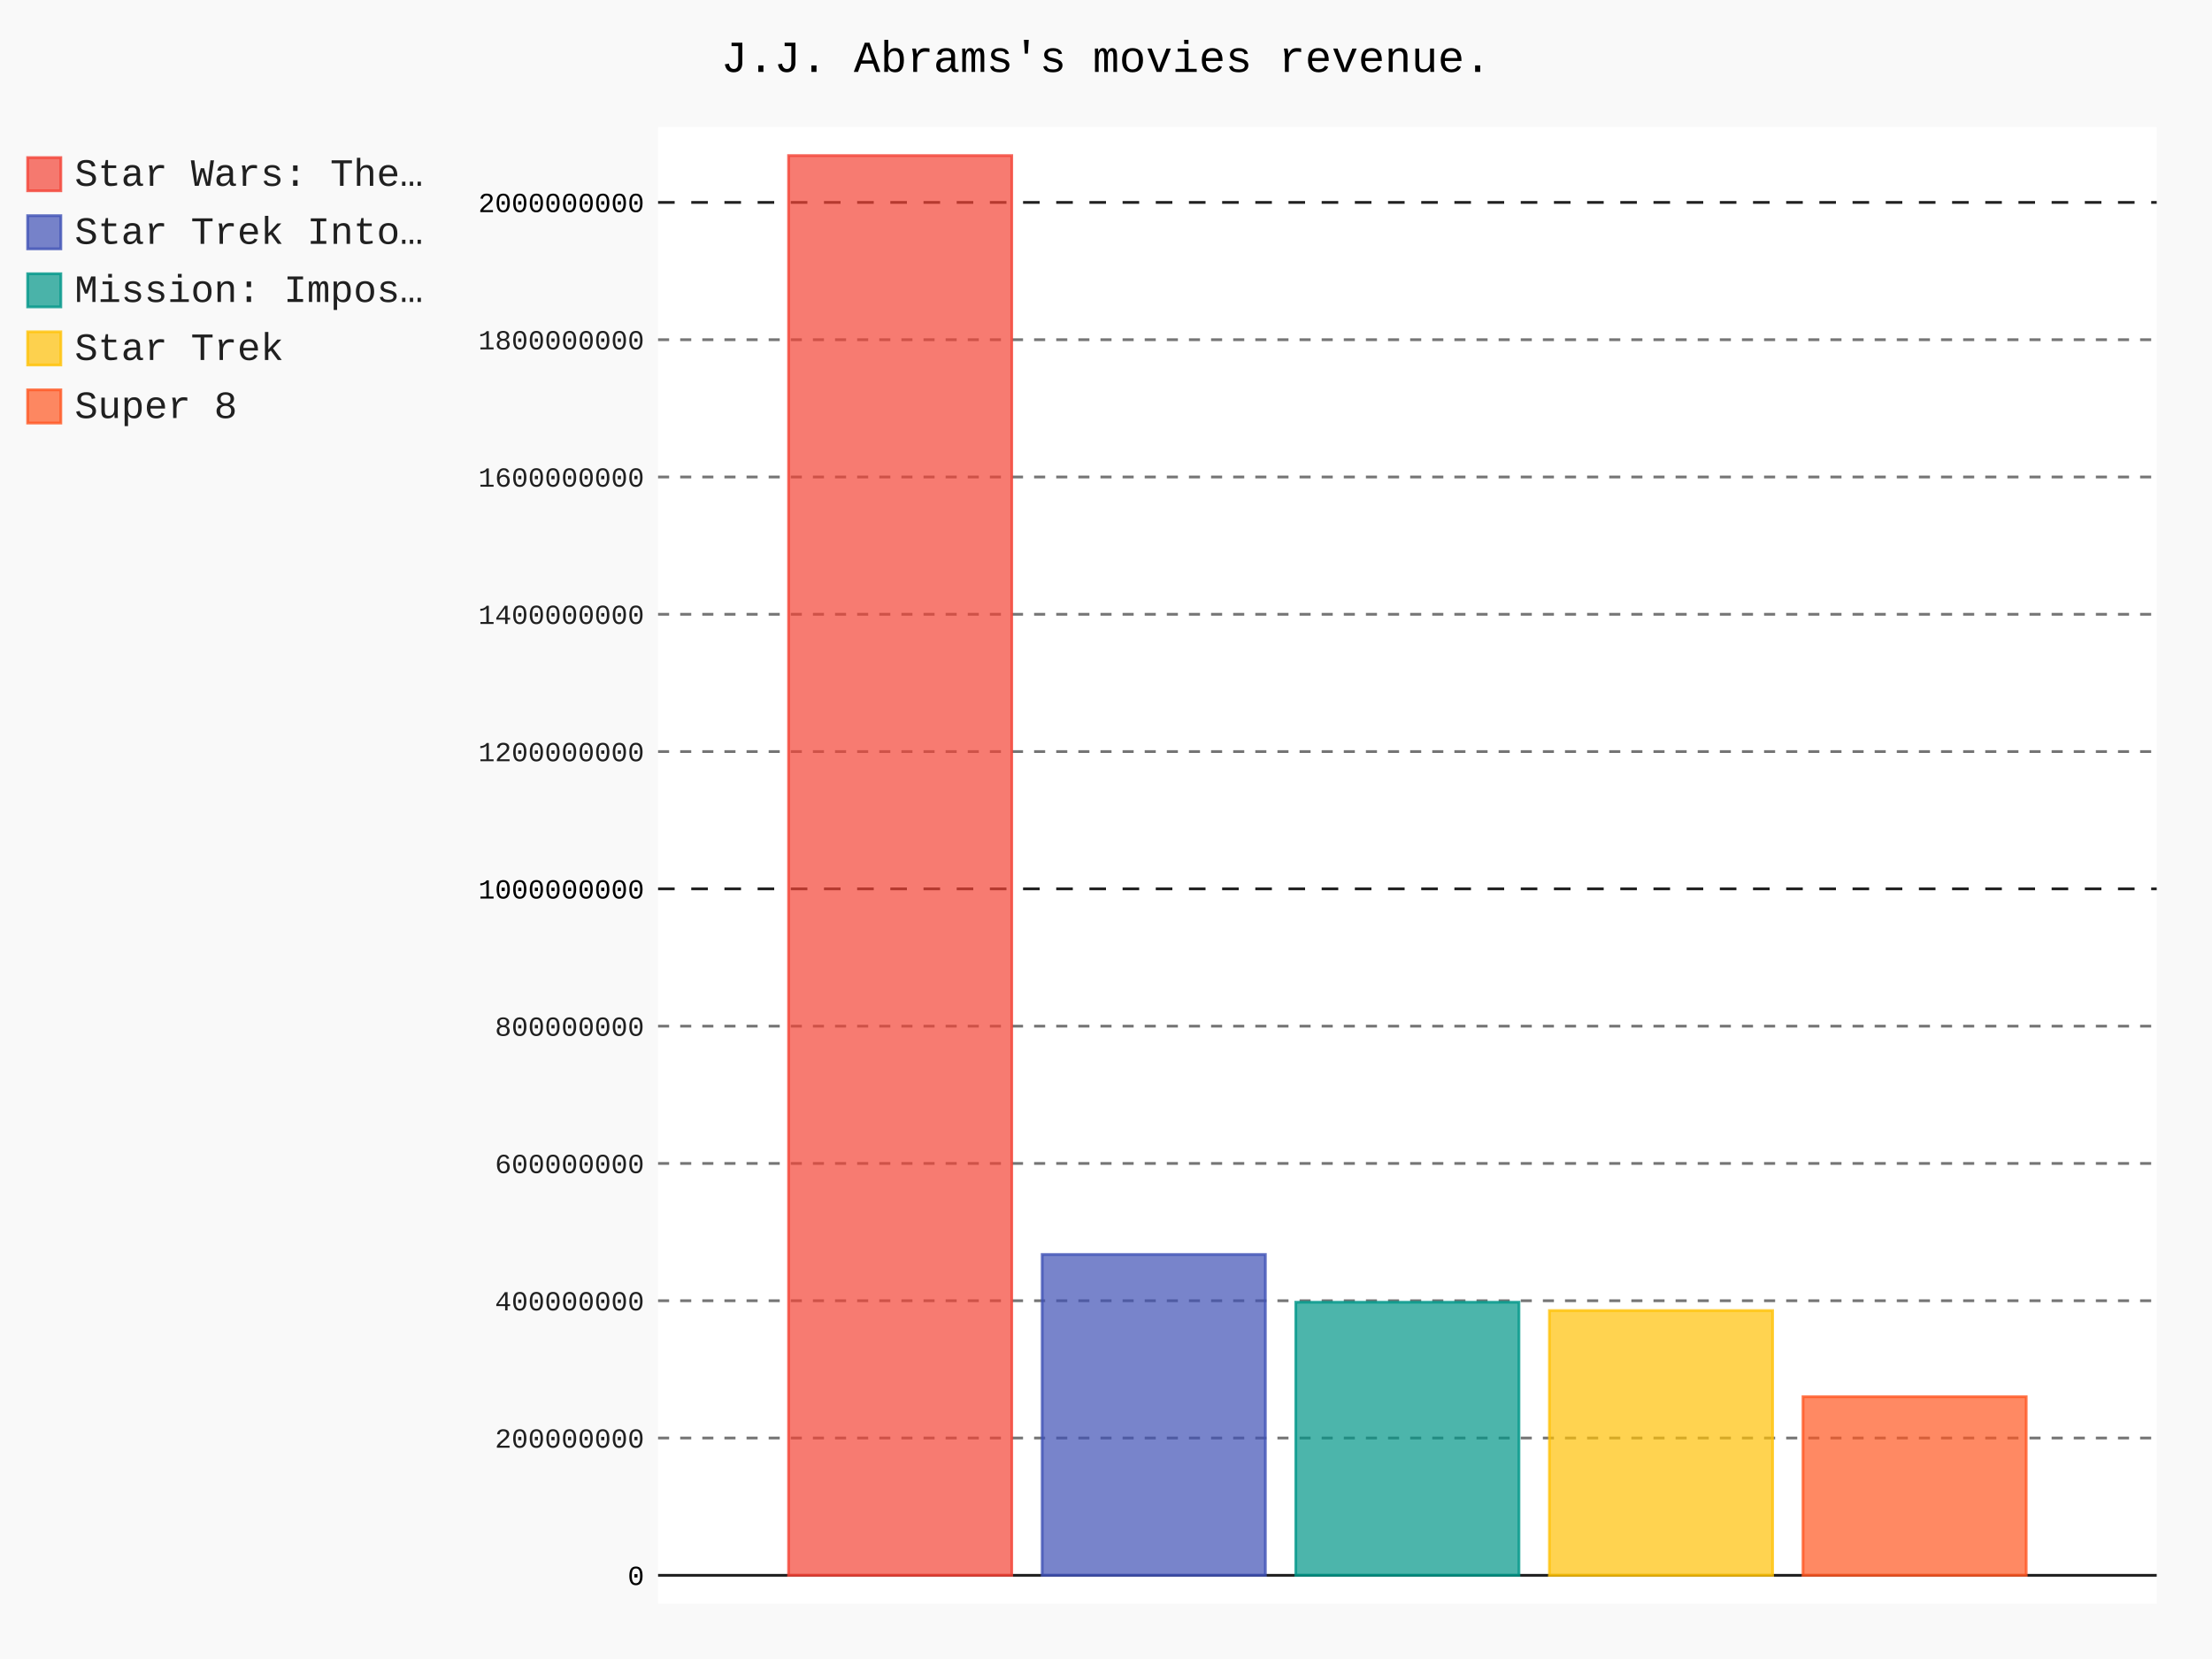
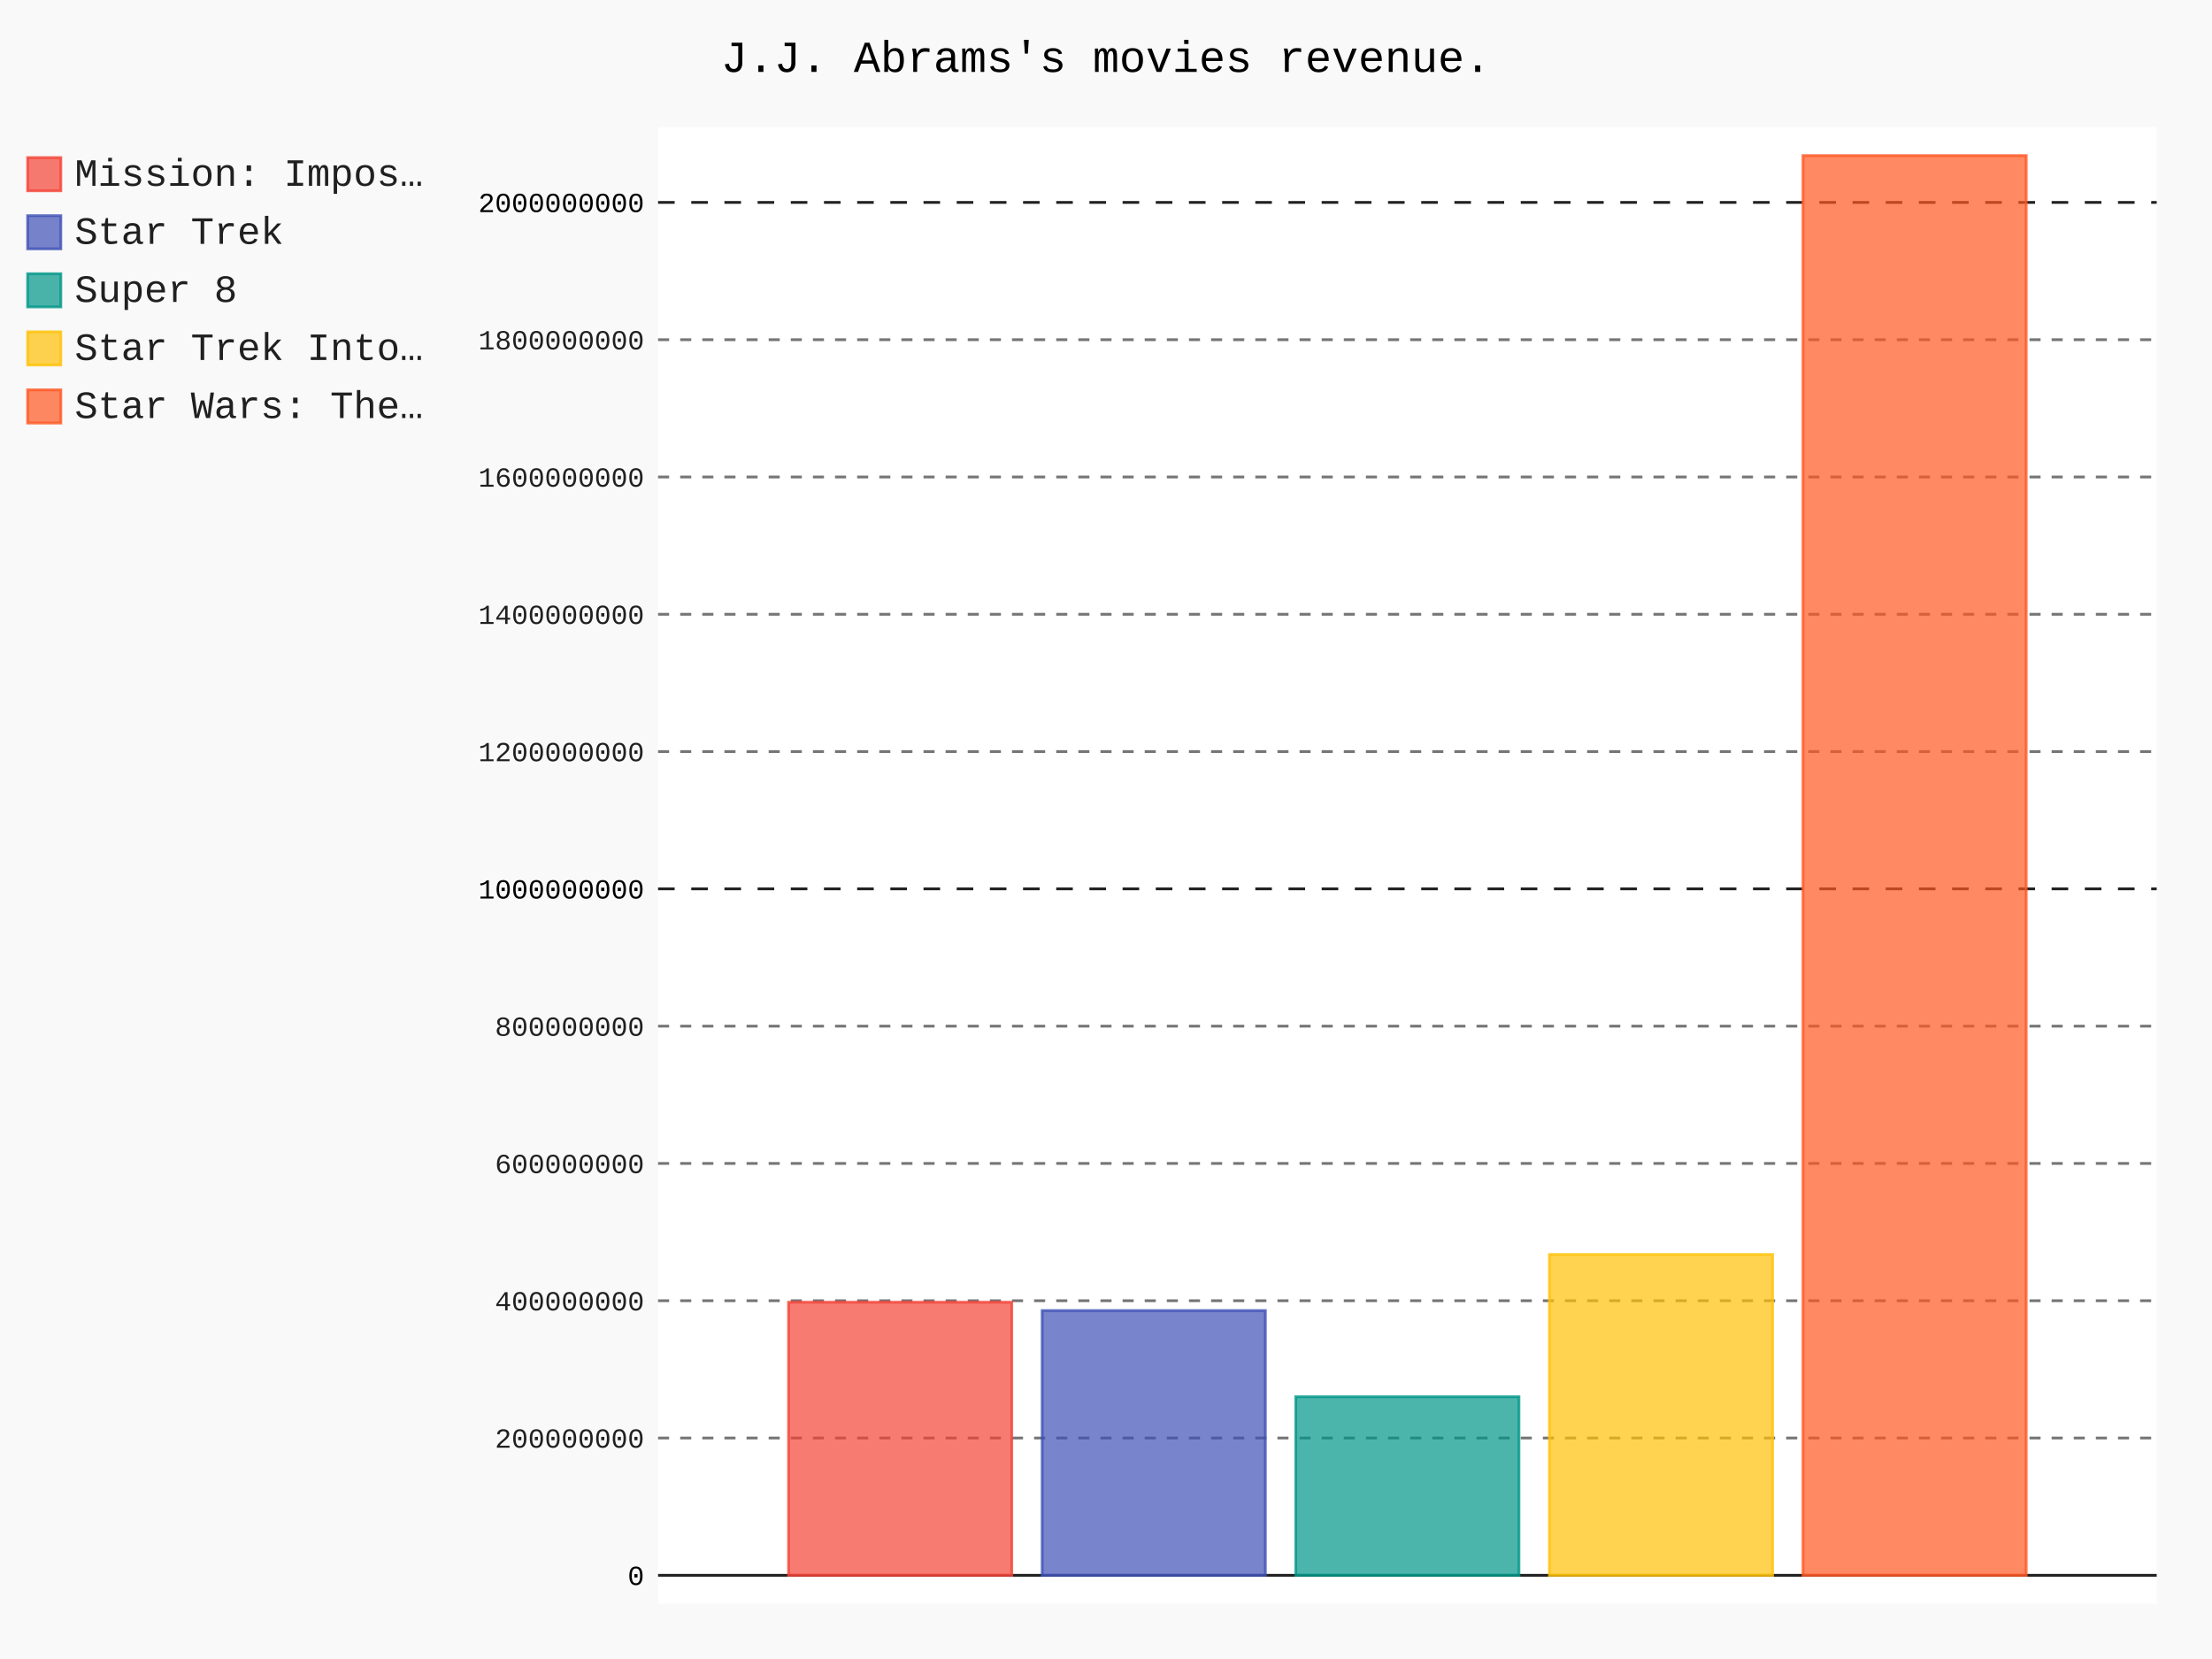
- <svg xmlns="http://www.w3.org/2000/svg" class="pygal-chart" id="chart-4ed92f69-1f17-4692-b0cd-01cfc7d354a3" viewBox="0 0 800 600">
+ <svg xmlns="http://www.w3.org/2000/svg" class="pygal-chart" id="chart-82ebcee3-1425-451f-b850-285569b46ff6" viewBox="0 0 800 600">
  <defs>
-     <style type="text/css">#chart-4ed92f69-1f17-4692-b0cd-01cfc7d354a3{-webkit-user-select:none;-webkit-font-smoothing:antialiased;font-family:Consolas,"Liberation Mono",Menlo,Courier,monospace}#chart-4ed92f69-1f17-4692-b0cd-01cfc7d354a3 .title{font-family:Consolas,"Liberation Mono",Menlo,Courier,monospace;font-size:16px}#chart-4ed92f69-1f17-4692-b0cd-01cfc7d354a3 .legends .legend text{font-family:Consolas,"Liberation Mono",Menlo,Courier,monospace;font-size:14px}#chart-4ed92f69-1f17-4692-b0cd-01cfc7d354a3 .axis text{font-family:Consolas,"Liberation Mono",Menlo,Courier,monospace;font-size:10px}#chart-4ed92f69-1f17-4692-b0cd-01cfc7d354a3 .axis text.major{font-family:Consolas,"Liberation Mono",Menlo,Courier,monospace;font-size:10px}#chart-4ed92f69-1f17-4692-b0cd-01cfc7d354a3 .text-overlay text.value{font-family:Consolas,"Liberation Mono",Menlo,Courier,monospace;font-size:16px}#chart-4ed92f69-1f17-4692-b0cd-01cfc7d354a3 .text-overlay text.label{font-family:Consolas,"Liberation Mono",Menlo,Courier,monospace;font-size:10px}#chart-4ed92f69-1f17-4692-b0cd-01cfc7d354a3 .tooltip{font-family:Consolas,"Liberation Mono",Menlo,Courier,monospace;font-size:14px}#chart-4ed92f69-1f17-4692-b0cd-01cfc7d354a3 text.no_data{font-family:Consolas,"Liberation Mono",Menlo,Courier,monospace;font-size:64px}
- #chart-4ed92f69-1f17-4692-b0cd-01cfc7d354a3{background-color:rgba(249,249,249,1)}#chart-4ed92f69-1f17-4692-b0cd-01cfc7d354a3 path,#chart-4ed92f69-1f17-4692-b0cd-01cfc7d354a3 line,#chart-4ed92f69-1f17-4692-b0cd-01cfc7d354a3 rect,#chart-4ed92f69-1f17-4692-b0cd-01cfc7d354a3 circle{-webkit-transition:150ms;-moz-transition:150ms;transition:150ms}#chart-4ed92f69-1f17-4692-b0cd-01cfc7d354a3 .graph &gt; .background{fill:rgba(249,249,249,1)}#chart-4ed92f69-1f17-4692-b0cd-01cfc7d354a3 .plot &gt; .background{fill:rgba(255,255,255,1)}#chart-4ed92f69-1f17-4692-b0cd-01cfc7d354a3 .graph{fill:rgba(0,0,0,.87)}#chart-4ed92f69-1f17-4692-b0cd-01cfc7d354a3 text.no_data{fill:rgba(0,0,0,1)}#chart-4ed92f69-1f17-4692-b0cd-01cfc7d354a3 .title{fill:rgba(0,0,0,1)}#chart-4ed92f69-1f17-4692-b0cd-01cfc7d354a3 .legends .legend text{fill:rgba(0,0,0,.87)}#chart-4ed92f69-1f17-4692-b0cd-01cfc7d354a3 .legends .legend:hover text{fill:rgba(0,0,0,1)}#chart-4ed92f69-1f17-4692-b0cd-01cfc7d354a3 .axis .line{stroke:rgba(0,0,0,1)}#chart-4ed92f69-1f17-4692-b0cd-01cfc7d354a3 .axis .guide.line{stroke:rgba(0,0,0,.54)}#chart-4ed92f69-1f17-4692-b0cd-01cfc7d354a3 .axis .major.line{stroke:rgba(0,0,0,.87)}#chart-4ed92f69-1f17-4692-b0cd-01cfc7d354a3 .axis text.major{fill:rgba(0,0,0,1)}#chart-4ed92f69-1f17-4692-b0cd-01cfc7d354a3 .axis.y .guides:hover .guide.line,#chart-4ed92f69-1f17-4692-b0cd-01cfc7d354a3 .line-graph .axis.x .guides:hover .guide.line,#chart-4ed92f69-1f17-4692-b0cd-01cfc7d354a3 .stackedline-graph .axis.x .guides:hover .guide.line,#chart-4ed92f69-1f17-4692-b0cd-01cfc7d354a3 .xy-graph .axis.x .guides:hover .guide.line{stroke:rgba(0,0,0,1)}#chart-4ed92f69-1f17-4692-b0cd-01cfc7d354a3 .axis .guides:hover text{fill:rgba(0,0,0,1)}#chart-4ed92f69-1f17-4692-b0cd-01cfc7d354a3 .reactive{fill-opacity:.7;stroke-opacity:.8}#chart-4ed92f69-1f17-4692-b0cd-01cfc7d354a3 .ci{stroke:rgba(0,0,0,.87)}#chart-4ed92f69-1f17-4692-b0cd-01cfc7d354a3 .reactive.active,#chart-4ed92f69-1f17-4692-b0cd-01cfc7d354a3 .active .reactive{fill-opacity:.8;stroke-opacity:.9;stroke-width:4}#chart-4ed92f69-1f17-4692-b0cd-01cfc7d354a3 .ci .reactive.active{stroke-width:1.5}#chart-4ed92f69-1f17-4692-b0cd-01cfc7d354a3 .series text{fill:rgba(0,0,0,1)}#chart-4ed92f69-1f17-4692-b0cd-01cfc7d354a3 .tooltip rect{fill:rgba(255,255,255,1);stroke:rgba(0,0,0,1);-webkit-transition:opacity 150ms;-moz-transition:opacity 150ms;transition:opacity 150ms}#chart-4ed92f69-1f17-4692-b0cd-01cfc7d354a3 .tooltip .label{fill:rgba(0,0,0,.87)}#chart-4ed92f69-1f17-4692-b0cd-01cfc7d354a3 .tooltip .label{fill:rgba(0,0,0,.87)}#chart-4ed92f69-1f17-4692-b0cd-01cfc7d354a3 .tooltip .legend{font-size:.8em;fill:rgba(0,0,0,.54)}#chart-4ed92f69-1f17-4692-b0cd-01cfc7d354a3 .tooltip .x_label{font-size:.6em;fill:rgba(0,0,0,1)}#chart-4ed92f69-1f17-4692-b0cd-01cfc7d354a3 .tooltip .xlink{font-size:.5em;text-decoration:underline}#chart-4ed92f69-1f17-4692-b0cd-01cfc7d354a3 .tooltip .value{font-size:1.5em}#chart-4ed92f69-1f17-4692-b0cd-01cfc7d354a3 .bound{font-size:.5em}#chart-4ed92f69-1f17-4692-b0cd-01cfc7d354a3 .max-value{font-size:.75em;fill:rgba(0,0,0,.54)}#chart-4ed92f69-1f17-4692-b0cd-01cfc7d354a3 .map-element{fill:rgba(255,255,255,1);stroke:rgba(0,0,0,.54) !important}#chart-4ed92f69-1f17-4692-b0cd-01cfc7d354a3 .map-element .reactive{fill-opacity:inherit;stroke-opacity:inherit}#chart-4ed92f69-1f17-4692-b0cd-01cfc7d354a3 .color-0,#chart-4ed92f69-1f17-4692-b0cd-01cfc7d354a3 .color-0 a:visited{stroke:#F44336;fill:#F44336}#chart-4ed92f69-1f17-4692-b0cd-01cfc7d354a3 .color-1,#chart-4ed92f69-1f17-4692-b0cd-01cfc7d354a3 .color-1 a:visited{stroke:#3F51B5;fill:#3F51B5}#chart-4ed92f69-1f17-4692-b0cd-01cfc7d354a3 .color-2,#chart-4ed92f69-1f17-4692-b0cd-01cfc7d354a3 .color-2 a:visited{stroke:#009688;fill:#009688}#chart-4ed92f69-1f17-4692-b0cd-01cfc7d354a3 .color-3,#chart-4ed92f69-1f17-4692-b0cd-01cfc7d354a3 .color-3 a:visited{stroke:#FFC107;fill:#FFC107}#chart-4ed92f69-1f17-4692-b0cd-01cfc7d354a3 .color-4,#chart-4ed92f69-1f17-4692-b0cd-01cfc7d354a3 .color-4 a:visited{stroke:#FF5722;fill:#FF5722}#chart-4ed92f69-1f17-4692-b0cd-01cfc7d354a3 .text-overlay .color-0 text{fill:black}#chart-4ed92f69-1f17-4692-b0cd-01cfc7d354a3 .text-overlay .color-1 text{fill:black}#chart-4ed92f69-1f17-4692-b0cd-01cfc7d354a3 .text-overlay .color-2 text{fill:black}#chart-4ed92f69-1f17-4692-b0cd-01cfc7d354a3 .text-overlay .color-3 text{fill:black}#chart-4ed92f69-1f17-4692-b0cd-01cfc7d354a3 .text-overlay .color-4 text{fill:black}
- #chart-4ed92f69-1f17-4692-b0cd-01cfc7d354a3 text.no_data{text-anchor:middle}#chart-4ed92f69-1f17-4692-b0cd-01cfc7d354a3 .guide.line{fill:none}#chart-4ed92f69-1f17-4692-b0cd-01cfc7d354a3 .centered{text-anchor:middle}#chart-4ed92f69-1f17-4692-b0cd-01cfc7d354a3 .title{text-anchor:middle}#chart-4ed92f69-1f17-4692-b0cd-01cfc7d354a3 .legends .legend text{fill-opacity:1}#chart-4ed92f69-1f17-4692-b0cd-01cfc7d354a3 .axis.x text{text-anchor:middle}#chart-4ed92f69-1f17-4692-b0cd-01cfc7d354a3 .axis.x:not(.web) text[transform]{text-anchor:start}#chart-4ed92f69-1f17-4692-b0cd-01cfc7d354a3 .axis.x:not(.web) text[transform].backwards{text-anchor:end}#chart-4ed92f69-1f17-4692-b0cd-01cfc7d354a3 .axis.y text{text-anchor:end}#chart-4ed92f69-1f17-4692-b0cd-01cfc7d354a3 .axis.y text[transform].backwards{text-anchor:start}#chart-4ed92f69-1f17-4692-b0cd-01cfc7d354a3 .axis.y2 text{text-anchor:start}#chart-4ed92f69-1f17-4692-b0cd-01cfc7d354a3 .axis.y2 text[transform].backwards{text-anchor:end}#chart-4ed92f69-1f17-4692-b0cd-01cfc7d354a3 .axis .guide.line{stroke-dasharray:4,4}#chart-4ed92f69-1f17-4692-b0cd-01cfc7d354a3 .axis .major.guide.line{stroke-dasharray:6,6}#chart-4ed92f69-1f17-4692-b0cd-01cfc7d354a3 .horizontal .axis.y .guide.line,#chart-4ed92f69-1f17-4692-b0cd-01cfc7d354a3 .horizontal .axis.y2 .guide.line,#chart-4ed92f69-1f17-4692-b0cd-01cfc7d354a3 .vertical .axis.x .guide.line{opacity:0}#chart-4ed92f69-1f17-4692-b0cd-01cfc7d354a3 .horizontal .axis.always_show .guide.line,#chart-4ed92f69-1f17-4692-b0cd-01cfc7d354a3 .vertical .axis.always_show .guide.line{opacity:1 !important}#chart-4ed92f69-1f17-4692-b0cd-01cfc7d354a3 .axis.y .guides:hover .guide.line,#chart-4ed92f69-1f17-4692-b0cd-01cfc7d354a3 .axis.y2 .guides:hover .guide.line,#chart-4ed92f69-1f17-4692-b0cd-01cfc7d354a3 .axis.x .guides:hover .guide.line{opacity:1}#chart-4ed92f69-1f17-4692-b0cd-01cfc7d354a3 .axis .guides:hover text{opacity:1}#chart-4ed92f69-1f17-4692-b0cd-01cfc7d354a3 .nofill{fill:none}#chart-4ed92f69-1f17-4692-b0cd-01cfc7d354a3 .subtle-fill{fill-opacity:.2}#chart-4ed92f69-1f17-4692-b0cd-01cfc7d354a3 .dot{stroke-width:1px;fill-opacity:1}#chart-4ed92f69-1f17-4692-b0cd-01cfc7d354a3 .dot.active{stroke-width:5px}#chart-4ed92f69-1f17-4692-b0cd-01cfc7d354a3 .dot.negative{fill:transparent}#chart-4ed92f69-1f17-4692-b0cd-01cfc7d354a3 text,#chart-4ed92f69-1f17-4692-b0cd-01cfc7d354a3 tspan{stroke:none !important}#chart-4ed92f69-1f17-4692-b0cd-01cfc7d354a3 .series text.active{opacity:1}#chart-4ed92f69-1f17-4692-b0cd-01cfc7d354a3 .tooltip rect{fill-opacity:.95;stroke-width:.5}#chart-4ed92f69-1f17-4692-b0cd-01cfc7d354a3 .tooltip text{fill-opacity:1}#chart-4ed92f69-1f17-4692-b0cd-01cfc7d354a3 .showable{visibility:hidden}#chart-4ed92f69-1f17-4692-b0cd-01cfc7d354a3 .showable.shown{visibility:visible}#chart-4ed92f69-1f17-4692-b0cd-01cfc7d354a3 .gauge-background{fill:rgba(229,229,229,1);stroke:none}#chart-4ed92f69-1f17-4692-b0cd-01cfc7d354a3 .bg-lines{stroke:rgba(249,249,249,1);stroke-width:2px}</style>
+     <style type="text/css">#chart-82ebcee3-1425-451f-b850-285569b46ff6{-webkit-user-select:none;-webkit-font-smoothing:antialiased;font-family:Consolas,"Liberation Mono",Menlo,Courier,monospace}#chart-82ebcee3-1425-451f-b850-285569b46ff6 .title{font-family:Consolas,"Liberation Mono",Menlo,Courier,monospace;font-size:16px}#chart-82ebcee3-1425-451f-b850-285569b46ff6 .legends .legend text{font-family:Consolas,"Liberation Mono",Menlo,Courier,monospace;font-size:14px}#chart-82ebcee3-1425-451f-b850-285569b46ff6 .axis text{font-family:Consolas,"Liberation Mono",Menlo,Courier,monospace;font-size:10px}#chart-82ebcee3-1425-451f-b850-285569b46ff6 .axis text.major{font-family:Consolas,"Liberation Mono",Menlo,Courier,monospace;font-size:10px}#chart-82ebcee3-1425-451f-b850-285569b46ff6 .text-overlay text.value{font-family:Consolas,"Liberation Mono",Menlo,Courier,monospace;font-size:16px}#chart-82ebcee3-1425-451f-b850-285569b46ff6 .text-overlay text.label{font-family:Consolas,"Liberation Mono",Menlo,Courier,monospace;font-size:10px}#chart-82ebcee3-1425-451f-b850-285569b46ff6 .tooltip{font-family:Consolas,"Liberation Mono",Menlo,Courier,monospace;font-size:14px}#chart-82ebcee3-1425-451f-b850-285569b46ff6 text.no_data{font-family:Consolas,"Liberation Mono",Menlo,Courier,monospace;font-size:64px}
+ #chart-82ebcee3-1425-451f-b850-285569b46ff6{background-color:rgba(249,249,249,1)}#chart-82ebcee3-1425-451f-b850-285569b46ff6 path,#chart-82ebcee3-1425-451f-b850-285569b46ff6 line,#chart-82ebcee3-1425-451f-b850-285569b46ff6 rect,#chart-82ebcee3-1425-451f-b850-285569b46ff6 circle{-webkit-transition:150ms;-moz-transition:150ms;transition:150ms}#chart-82ebcee3-1425-451f-b850-285569b46ff6 .graph &gt; .background{fill:rgba(249,249,249,1)}#chart-82ebcee3-1425-451f-b850-285569b46ff6 .plot &gt; .background{fill:rgba(255,255,255,1)}#chart-82ebcee3-1425-451f-b850-285569b46ff6 .graph{fill:rgba(0,0,0,.87)}#chart-82ebcee3-1425-451f-b850-285569b46ff6 text.no_data{fill:rgba(0,0,0,1)}#chart-82ebcee3-1425-451f-b850-285569b46ff6 .title{fill:rgba(0,0,0,1)}#chart-82ebcee3-1425-451f-b850-285569b46ff6 .legends .legend text{fill:rgba(0,0,0,.87)}#chart-82ebcee3-1425-451f-b850-285569b46ff6 .legends .legend:hover text{fill:rgba(0,0,0,1)}#chart-82ebcee3-1425-451f-b850-285569b46ff6 .axis .line{stroke:rgba(0,0,0,1)}#chart-82ebcee3-1425-451f-b850-285569b46ff6 .axis .guide.line{stroke:rgba(0,0,0,.54)}#chart-82ebcee3-1425-451f-b850-285569b46ff6 .axis .major.line{stroke:rgba(0,0,0,.87)}#chart-82ebcee3-1425-451f-b850-285569b46ff6 .axis text.major{fill:rgba(0,0,0,1)}#chart-82ebcee3-1425-451f-b850-285569b46ff6 .axis.y .guides:hover .guide.line,#chart-82ebcee3-1425-451f-b850-285569b46ff6 .line-graph .axis.x .guides:hover .guide.line,#chart-82ebcee3-1425-451f-b850-285569b46ff6 .stackedline-graph .axis.x .guides:hover .guide.line,#chart-82ebcee3-1425-451f-b850-285569b46ff6 .xy-graph .axis.x .guides:hover .guide.line{stroke:rgba(0,0,0,1)}#chart-82ebcee3-1425-451f-b850-285569b46ff6 .axis .guides:hover text{fill:rgba(0,0,0,1)}#chart-82ebcee3-1425-451f-b850-285569b46ff6 .reactive{fill-opacity:.7;stroke-opacity:.8}#chart-82ebcee3-1425-451f-b850-285569b46ff6 .ci{stroke:rgba(0,0,0,.87)}#chart-82ebcee3-1425-451f-b850-285569b46ff6 .reactive.active,#chart-82ebcee3-1425-451f-b850-285569b46ff6 .active .reactive{fill-opacity:.8;stroke-opacity:.9;stroke-width:4}#chart-82ebcee3-1425-451f-b850-285569b46ff6 .ci .reactive.active{stroke-width:1.5}#chart-82ebcee3-1425-451f-b850-285569b46ff6 .series text{fill:rgba(0,0,0,1)}#chart-82ebcee3-1425-451f-b850-285569b46ff6 .tooltip rect{fill:rgba(255,255,255,1);stroke:rgba(0,0,0,1);-webkit-transition:opacity 150ms;-moz-transition:opacity 150ms;transition:opacity 150ms}#chart-82ebcee3-1425-451f-b850-285569b46ff6 .tooltip .label{fill:rgba(0,0,0,.87)}#chart-82ebcee3-1425-451f-b850-285569b46ff6 .tooltip .label{fill:rgba(0,0,0,.87)}#chart-82ebcee3-1425-451f-b850-285569b46ff6 .tooltip .legend{font-size:.8em;fill:rgba(0,0,0,.54)}#chart-82ebcee3-1425-451f-b850-285569b46ff6 .tooltip .x_label{font-size:.6em;fill:rgba(0,0,0,1)}#chart-82ebcee3-1425-451f-b850-285569b46ff6 .tooltip .xlink{font-size:.5em;text-decoration:underline}#chart-82ebcee3-1425-451f-b850-285569b46ff6 .tooltip .value{font-size:1.5em}#chart-82ebcee3-1425-451f-b850-285569b46ff6 .bound{font-size:.5em}#chart-82ebcee3-1425-451f-b850-285569b46ff6 .max-value{font-size:.75em;fill:rgba(0,0,0,.54)}#chart-82ebcee3-1425-451f-b850-285569b46ff6 .map-element{fill:rgba(255,255,255,1);stroke:rgba(0,0,0,.54) !important}#chart-82ebcee3-1425-451f-b850-285569b46ff6 .map-element .reactive{fill-opacity:inherit;stroke-opacity:inherit}#chart-82ebcee3-1425-451f-b850-285569b46ff6 .color-0,#chart-82ebcee3-1425-451f-b850-285569b46ff6 .color-0 a:visited{stroke:#F44336;fill:#F44336}#chart-82ebcee3-1425-451f-b850-285569b46ff6 .color-1,#chart-82ebcee3-1425-451f-b850-285569b46ff6 .color-1 a:visited{stroke:#3F51B5;fill:#3F51B5}#chart-82ebcee3-1425-451f-b850-285569b46ff6 .color-2,#chart-82ebcee3-1425-451f-b850-285569b46ff6 .color-2 a:visited{stroke:#009688;fill:#009688}#chart-82ebcee3-1425-451f-b850-285569b46ff6 .color-3,#chart-82ebcee3-1425-451f-b850-285569b46ff6 .color-3 a:visited{stroke:#FFC107;fill:#FFC107}#chart-82ebcee3-1425-451f-b850-285569b46ff6 .color-4,#chart-82ebcee3-1425-451f-b850-285569b46ff6 .color-4 a:visited{stroke:#FF5722;fill:#FF5722}#chart-82ebcee3-1425-451f-b850-285569b46ff6 .text-overlay .color-0 text{fill:black}#chart-82ebcee3-1425-451f-b850-285569b46ff6 .text-overlay .color-1 text{fill:black}#chart-82ebcee3-1425-451f-b850-285569b46ff6 .text-overlay .color-2 text{fill:black}#chart-82ebcee3-1425-451f-b850-285569b46ff6 .text-overlay .color-3 text{fill:black}#chart-82ebcee3-1425-451f-b850-285569b46ff6 .text-overlay .color-4 text{fill:black}
+ #chart-82ebcee3-1425-451f-b850-285569b46ff6 text.no_data{text-anchor:middle}#chart-82ebcee3-1425-451f-b850-285569b46ff6 .guide.line{fill:none}#chart-82ebcee3-1425-451f-b850-285569b46ff6 .centered{text-anchor:middle}#chart-82ebcee3-1425-451f-b850-285569b46ff6 .title{text-anchor:middle}#chart-82ebcee3-1425-451f-b850-285569b46ff6 .legends .legend text{fill-opacity:1}#chart-82ebcee3-1425-451f-b850-285569b46ff6 .axis.x text{text-anchor:middle}#chart-82ebcee3-1425-451f-b850-285569b46ff6 .axis.x:not(.web) text[transform]{text-anchor:start}#chart-82ebcee3-1425-451f-b850-285569b46ff6 .axis.x:not(.web) text[transform].backwards{text-anchor:end}#chart-82ebcee3-1425-451f-b850-285569b46ff6 .axis.y text{text-anchor:end}#chart-82ebcee3-1425-451f-b850-285569b46ff6 .axis.y text[transform].backwards{text-anchor:start}#chart-82ebcee3-1425-451f-b850-285569b46ff6 .axis.y2 text{text-anchor:start}#chart-82ebcee3-1425-451f-b850-285569b46ff6 .axis.y2 text[transform].backwards{text-anchor:end}#chart-82ebcee3-1425-451f-b850-285569b46ff6 .axis .guide.line{stroke-dasharray:4,4}#chart-82ebcee3-1425-451f-b850-285569b46ff6 .axis .major.guide.line{stroke-dasharray:6,6}#chart-82ebcee3-1425-451f-b850-285569b46ff6 .horizontal .axis.y .guide.line,#chart-82ebcee3-1425-451f-b850-285569b46ff6 .horizontal .axis.y2 .guide.line,#chart-82ebcee3-1425-451f-b850-285569b46ff6 .vertical .axis.x .guide.line{opacity:0}#chart-82ebcee3-1425-451f-b850-285569b46ff6 .horizontal .axis.always_show .guide.line,#chart-82ebcee3-1425-451f-b850-285569b46ff6 .vertical .axis.always_show .guide.line{opacity:1 !important}#chart-82ebcee3-1425-451f-b850-285569b46ff6 .axis.y .guides:hover .guide.line,#chart-82ebcee3-1425-451f-b850-285569b46ff6 .axis.y2 .guides:hover .guide.line,#chart-82ebcee3-1425-451f-b850-285569b46ff6 .axis.x .guides:hover .guide.line{opacity:1}#chart-82ebcee3-1425-451f-b850-285569b46ff6 .axis .guides:hover text{opacity:1}#chart-82ebcee3-1425-451f-b850-285569b46ff6 .nofill{fill:none}#chart-82ebcee3-1425-451f-b850-285569b46ff6 .subtle-fill{fill-opacity:.2}#chart-82ebcee3-1425-451f-b850-285569b46ff6 .dot{stroke-width:1px;fill-opacity:1}#chart-82ebcee3-1425-451f-b850-285569b46ff6 .dot.active{stroke-width:5px}#chart-82ebcee3-1425-451f-b850-285569b46ff6 .dot.negative{fill:transparent}#chart-82ebcee3-1425-451f-b850-285569b46ff6 text,#chart-82ebcee3-1425-451f-b850-285569b46ff6 tspan{stroke:none !important}#chart-82ebcee3-1425-451f-b850-285569b46ff6 .series text.active{opacity:1}#chart-82ebcee3-1425-451f-b850-285569b46ff6 .tooltip rect{fill-opacity:.95;stroke-width:.5}#chart-82ebcee3-1425-451f-b850-285569b46ff6 .tooltip text{fill-opacity:1}#chart-82ebcee3-1425-451f-b850-285569b46ff6 .showable{visibility:hidden}#chart-82ebcee3-1425-451f-b850-285569b46ff6 .showable.shown{visibility:visible}#chart-82ebcee3-1425-451f-b850-285569b46ff6 .gauge-background{fill:rgba(229,229,229,1);stroke:none}#chart-82ebcee3-1425-451f-b850-285569b46ff6 .bg-lines{stroke:rgba(249,249,249,1);stroke-width:2px}</style>
  </defs>
  <g class="graph bar-graph vertical">
    <rect class="background" height="600" width="800" x="0" y="0" />
    <g class="plot" transform="translate(238, 46)">
      <rect class="background" height="534" width="542.0" x="0" y="0" />
      <g class="axis y always_show">
        <g class="guides">
          <path class="axis major line" d="M0 523.731 h542" />
          <text class="major" x="-5" y="527.231">0</text>
        </g>
        <g class="guides">
          <path class="guide line" d="M0 474.078 h542" />
          <text class="" x="-5" y="477.578">200000000</text>
        </g>
        <g class="guides">
          <path class="guide line" d="M0 424.426 h542" />
          <text class="" x="-5" y="427.926">400000000</text>
        </g>
        <g class="guides">
          <path class="guide line" d="M0 374.774 h542" />
          <text class="" x="-5" y="378.274">600000000</text>
        </g>
        <g class="guides">
          <path class="guide line" d="M0 325.121 h542" />
          <text class="" x="-5" y="328.621">800000000</text>
        </g>
        <g class="guides">
          <path class="major guide line" d="M0 275.469 h542" />
          <text class="major" x="-5" y="278.969">1000000000</text>
        </g>
        <g class="guides">
          <path class="guide line" d="M0 225.816 h542" />
          <text class="" x="-5" y="229.316">1200000000</text>
        </g>
        <g class="guides">
          <path class="guide line" d="M0 176.164 h542" />
          <text class="" x="-5" y="179.664">1400000000</text>
        </g>
        <g class="guides">
          <path class="guide line" d="M0 126.511 h542" />
          <text class="" x="-5" y="130.011">1600000000</text>
        </g>
        <g class="guides">
          <path class="guide line" d="M0 76.859 h542" />
          <text class="" x="-5" y="80.359">1800000000</text>
        </g>
        <g class="guides">
          <path class="major guide line" d="M0 27.207 h542" />
          <text class="major" x="-5" y="30.707">2000000000</text>
        </g>
      </g>
      <g class="series serie-0 color-0">
        <g class="bars">
          <g class="bar">
-             <rect class="rect reactive tooltip-trigger" height="513.462" rx="0" ry="0" width="80.716" x="47.196" y="10.269" />
+             <rect class="rect reactive tooltip-trigger" height="98.771" rx="0" ry="0" width="80.716" x="47.196" y="424.96" />
          </g>
        </g>
      </g>
      <g class="series serie-1 color-1">
        <g class="bars">
          <g class="bar">
-             <rect class="rect reactive tooltip-trigger" height="116.029" rx="0" ry="0" width="80.716" x="138.919" y="407.702" />
+             <rect class="rect reactive tooltip-trigger" height="95.75" rx="0" ry="0" width="80.716" x="138.919" y="427.981" />
          </g>
        </g>
      </g>
      <g class="series serie-2 color-2">
        <g class="bars">
          <g class="bar">
-             <rect class="rect reactive tooltip-trigger" height="98.771" rx="0" ry="0" width="80.716" x="230.642" y="424.96" />
+             <rect class="rect reactive tooltip-trigger" height="64.572" rx="0" ry="0" width="80.716" x="230.642" y="459.159" />
          </g>
        </g>
      </g>
      <g class="series serie-3 color-3">
        <g class="bars">
          <g class="bar">
-             <rect class="rect reactive tooltip-trigger" height="95.75" rx="0" ry="0" width="80.716" x="322.365" y="427.981" />
+             <rect class="rect reactive tooltip-trigger" height="116.029" rx="0" ry="0" width="80.716" x="322.365" y="407.702" />
          </g>
        </g>
      </g>
      <g class="series serie-4 color-4">
        <g class="bars">
          <g class="bar">
-             <rect class="rect reactive tooltip-trigger" height="64.572" rx="0" ry="0" width="80.716" x="414.088" y="459.159" />
+             <rect class="rect reactive tooltip-trigger" height="513.462" rx="0" ry="0" width="80.716" x="414.088" y="10.269" />
          </g>
        </g>
      </g>
    </g>
    <g class="titles">
      <text class="title plot_title" x="400.0" y="26">J.J. Abrams's movies revenue.</text>
    </g>
    <g class="plot overlay" transform="translate(238, 46)">
      <g class="series serie-0 color-0" />
      <g class="series serie-1 color-1" />
      <g class="series serie-2 color-2" />
      <g class="series serie-3 color-3" />
      <g class="series serie-4 color-4" />
    </g>
    <g class="plot text-overlay" transform="translate(238, 46)">
      <g class="series serie-0 color-0" />
      <g class="series serie-1 color-1" />
      <g class="series serie-2 color-2" />
      <g class="series serie-3 color-3" />
      <g class="series serie-4 color-4" />
    </g>
    <g class="plot tooltip-overlay" transform="translate(238, 46)">
      <g class="tooltip" style="opacity: 0" transform="translate(0 0)">
        <rect class="tooltip-box" height="0" rx="0" ry="0" width="0" />
        <g class="text" />
      </g>
    </g>
    <g class="legends" transform="translate(10, 56)">
      <g class="legend reactive activate-serie" id="activate-serie-0">
        <rect class="color-0 reactive" height="12" width="12" x="0.0" y="1.0" />
-         <text x="17.0" y="11.2">Star Wars: The…</text>
+         <text x="17.0" y="11.2">Mission: Impos…</text>
      </g>
      <g class="legend reactive activate-serie" id="activate-serie-1">
        <rect class="color-1 reactive" height="12" width="12" x="0.0" y="22.0" />
-         <text x="17.0" y="32.2">Star Trek Into…</text>
+         <text x="17.0" y="32.2">Star Trek</text>
      </g>
      <g class="legend reactive activate-serie" id="activate-serie-2">
        <rect class="color-2 reactive" height="12" width="12" x="0.0" y="43.0" />
-         <text x="17.0" y="53.2">Mission: Impos…</text>
+         <text x="17.0" y="53.2">Super 8</text>
      </g>
      <g class="legend reactive activate-serie" id="activate-serie-3">
        <rect class="color-3 reactive" height="12" width="12" x="0.0" y="64.0" />
-         <text x="17.0" y="74.2">Star Trek</text>
+         <text x="17.0" y="74.2">Star Trek Into…</text>
      </g>
      <g class="legend reactive activate-serie" id="activate-serie-4">
        <rect class="color-4 reactive" height="12" width="12" x="0.0" y="85.0" />
-         <text x="17.0" y="95.2">Super 8</text>
+         <text x="17.0" y="95.2">Star Wars: The…</text>
      </g>
    </g>
    <g class="legends" transform="translate(790, 56)" />
  </g>
</svg>
